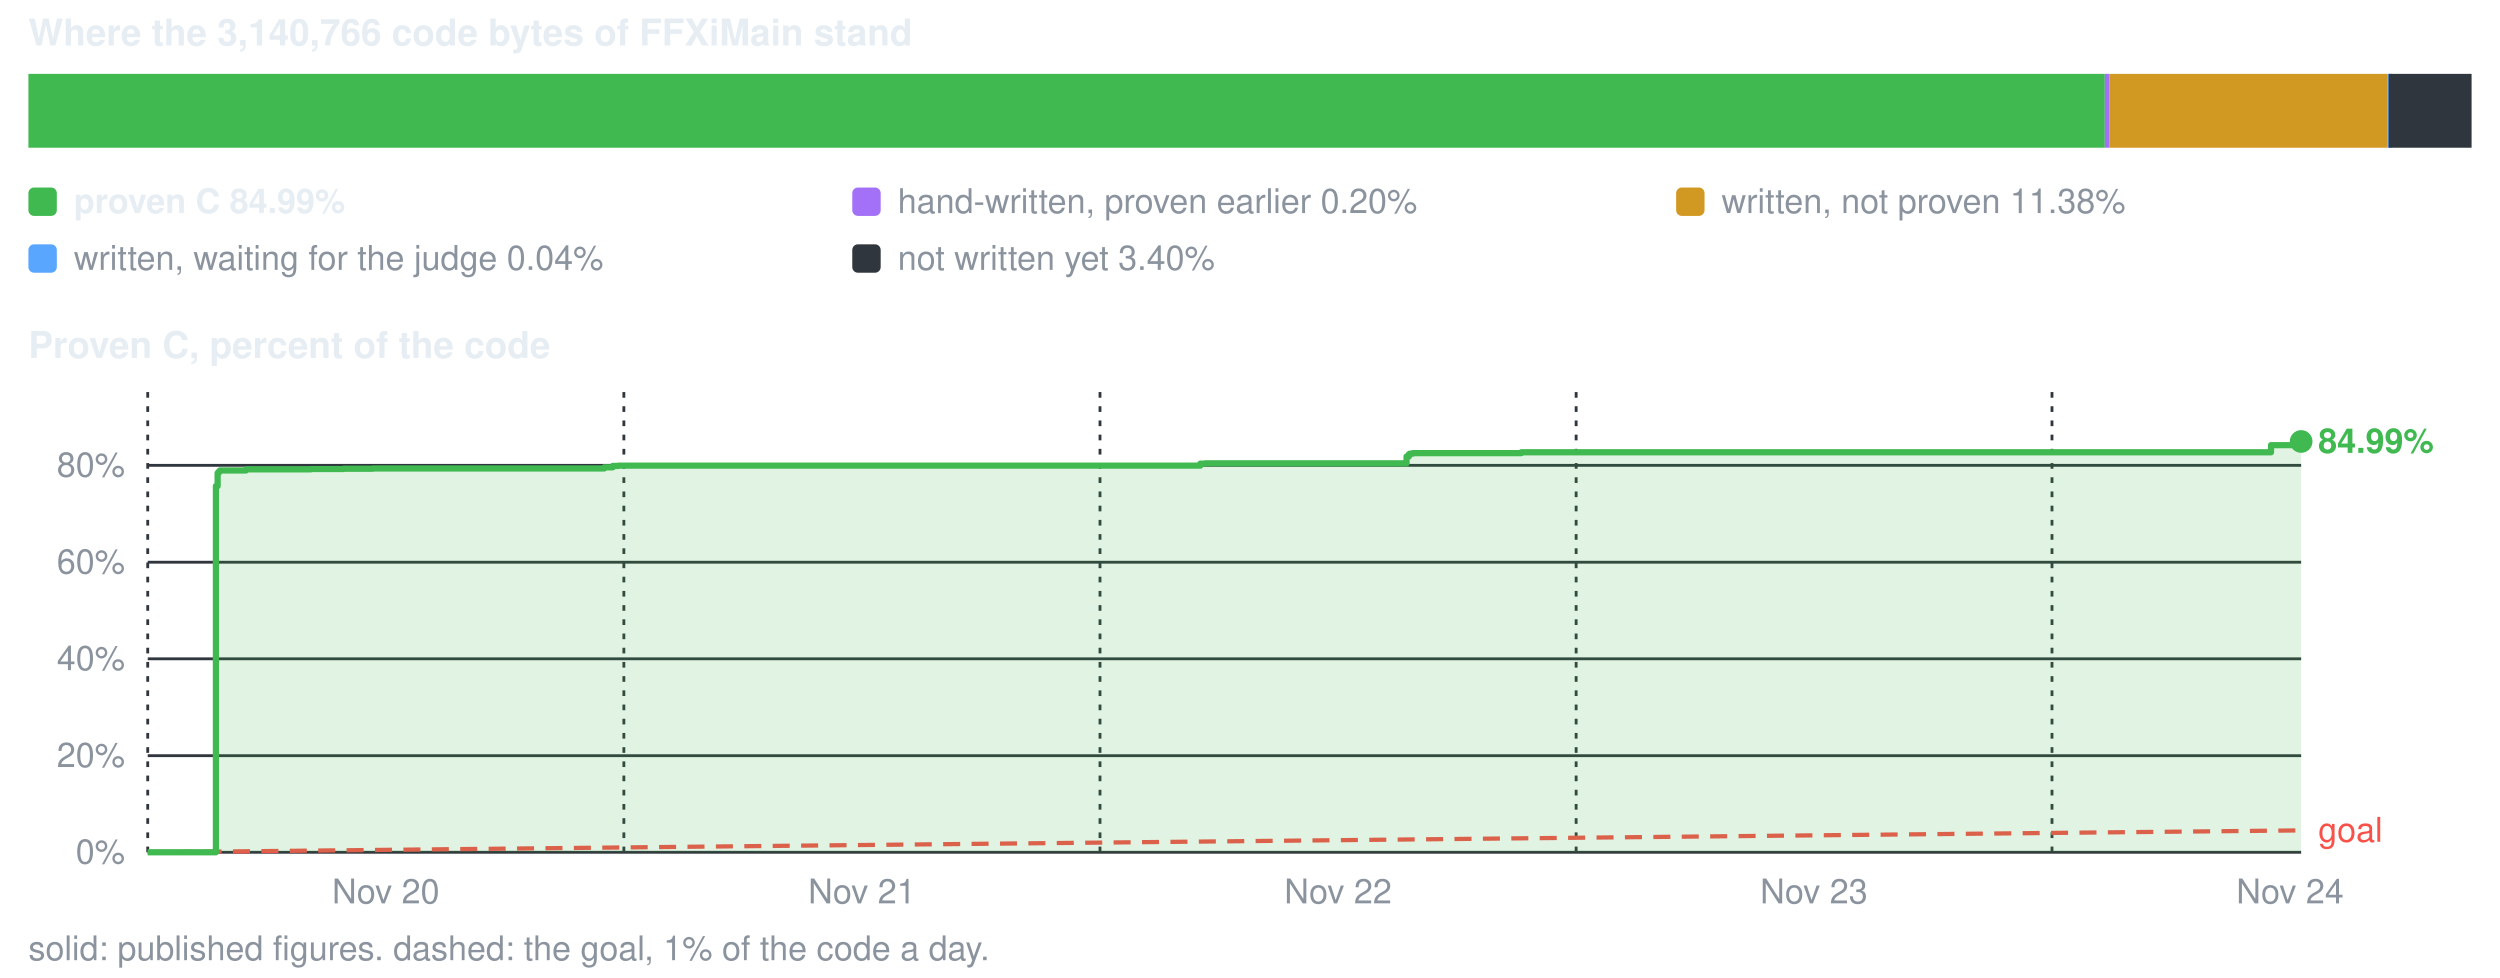
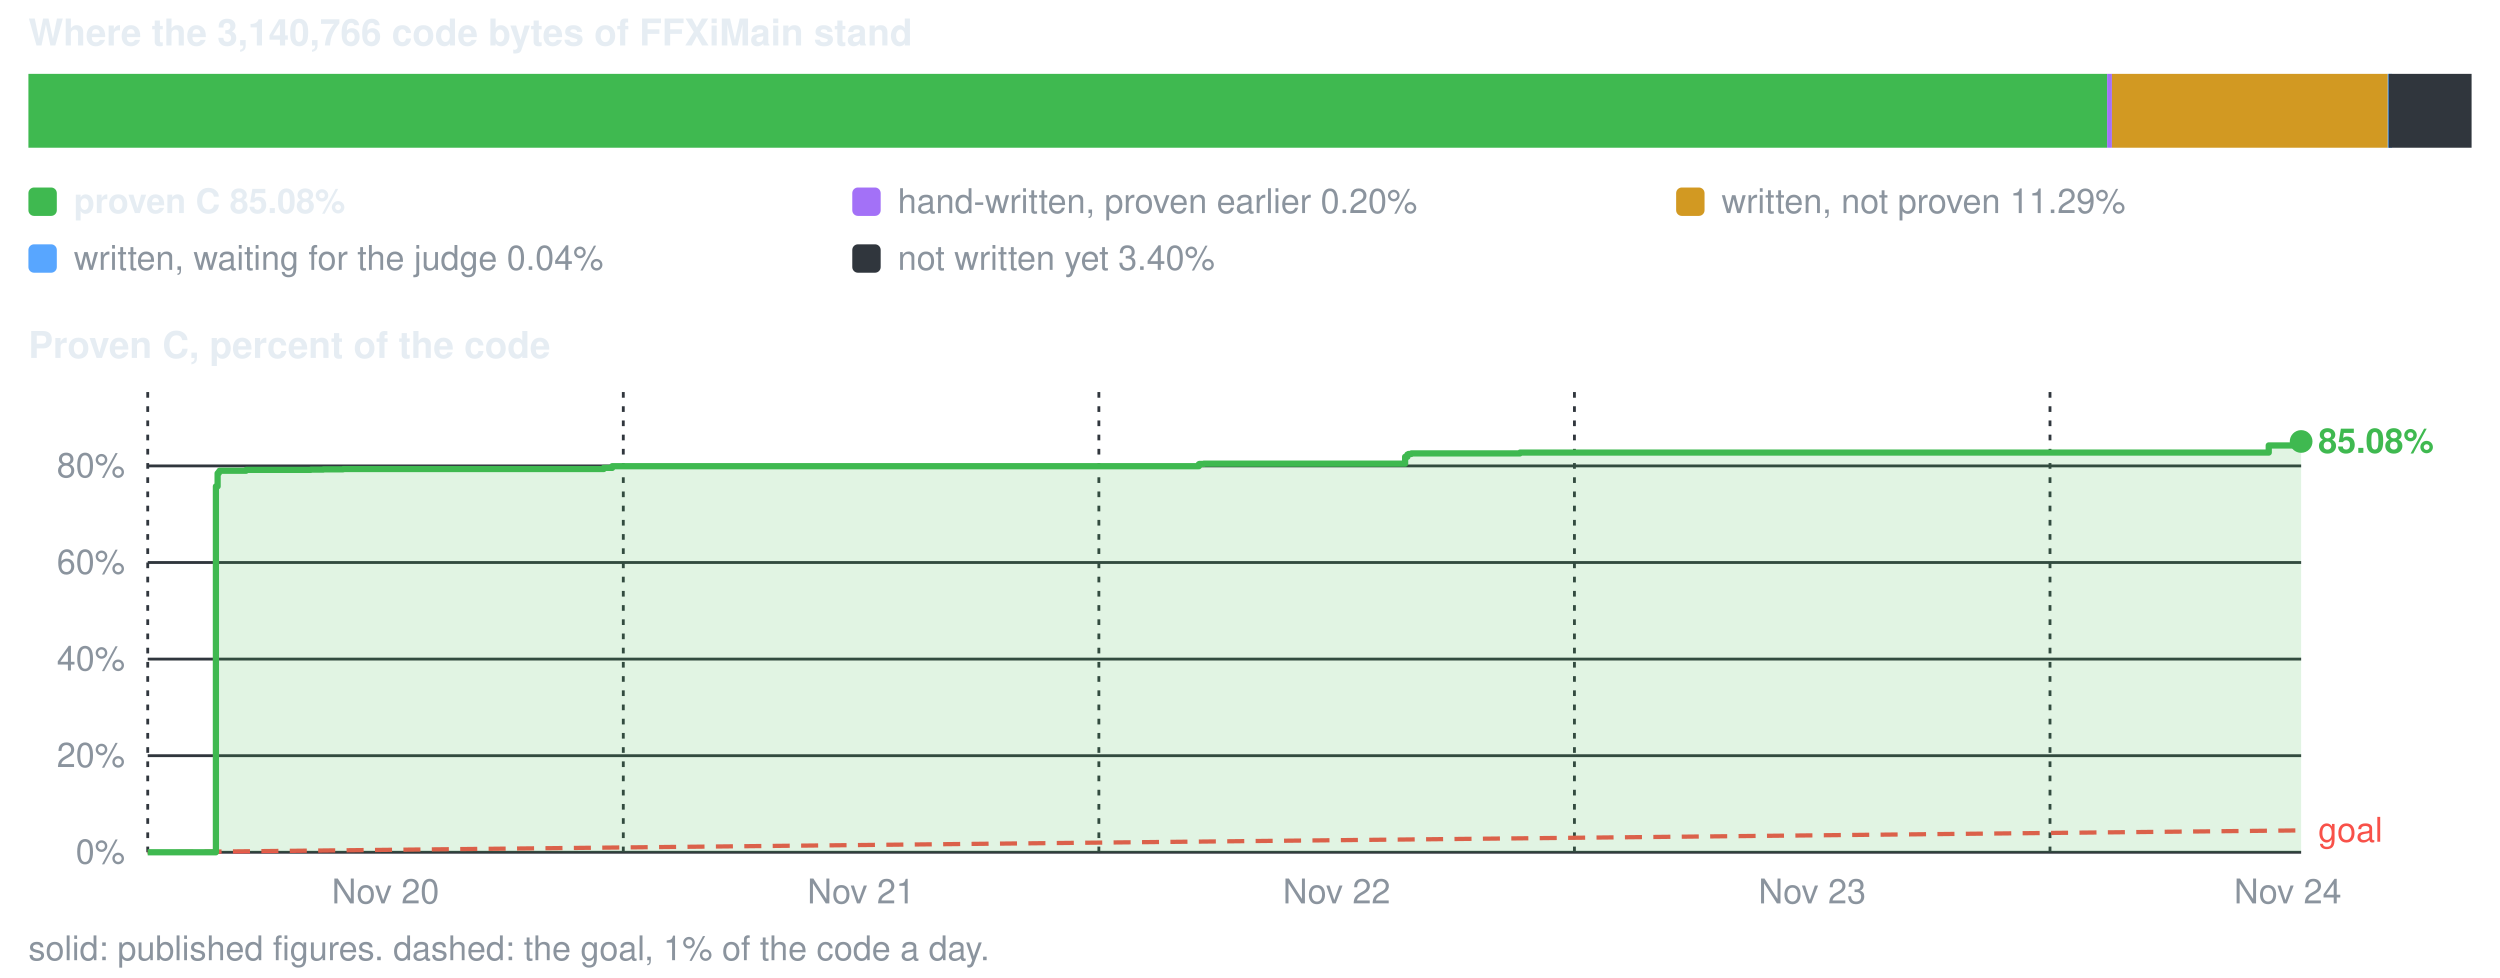
<svg xmlns="http://www.w3.org/2000/svg" viewBox="0 0 880 344" width="880" height="344" role="img" aria-label="conversion progress">
  <style>text{font-family:-apple-system,BlinkMacSystemFont,'Segoe UI',Helvetica,Arial,sans-serif;font-size:12px;fill:#8b949e}.s{fill:#e6edf3;font-weight:600}.b{font-size:13px}</style>
  <text x="10" y="16" class="s b">Where the 3,140,766 code bytes of FFXiMain stand</text>
-   <rect x="10.0" y="26" width="730.9" height="26" fill="#3fb950" />
-   <rect x="740.9" y="26" width="1.7" height="26" fill="#a371f7" />
-   <rect x="742.6" y="26" width="97.9" height="26" fill="#d29922" />
+   <rect x="10.0" y="26" width="731.7" height="26" fill="#3fb950" />
+   <rect x="741.7" y="26" width="1.7" height="26" fill="#a371f7" />
+   <rect x="743.4" y="26" width="97.1" height="26" fill="#d29922" />
  <rect x="840.5" y="26" width="1.5" height="26" fill="#58a6ff" />
  <rect x="840.8" y="26" width="29.2" height="26" fill="#30363d" />
  <rect x="10" y="66" width="10" height="10" rx="2" fill="#3fb950" />
-   <text x="26" y="75" class="s">proven C 84.99%</text>
+   <text x="26" y="75" class="s">proven C 85.08%</text>
  <rect x="300" y="66" width="10" height="10" rx="2" fill="#a371f7" />
  <text x="316" y="75">hand-written, proven earlier 0.20%</text>
  <rect x="590" y="66" width="10" height="10" rx="2" fill="#d29922" />
-   <text x="606" y="75">written, not proven 11.38%</text>
+   <text x="606" y="75">written, not proven 11.29%</text>
  <rect x="10" y="86" width="10" height="10" rx="2" fill="#58a6ff" />
  <text x="26" y="95">written, waiting for the judge 0.04%</text>
  <rect x="300" y="86" width="10" height="10" rx="2" fill="#30363d" />
  <text x="316" y="95">not written yet 3.40%</text>
  <text x="10" y="126" class="s b">Proven C, percent of the code</text>
  <line x1="52" y1="300.0" x2="810" y2="300.0" stroke="#30363d" stroke-width="1" />
  <text x="44" y="304.0" text-anchor="end">0%</text>
  <line x1="52" y1="266.0" x2="810" y2="266.0" stroke="#30363d" stroke-width="1" />
  <text x="44" y="270.0" text-anchor="end">20%</text>
-   <line x1="52" y1="231.9" x2="810" y2="231.9" stroke="#30363d" stroke-width="1" />
-   <text x="44" y="235.9" text-anchor="end">40%</text>
-   <line x1="52" y1="197.9" x2="810" y2="197.9" stroke="#30363d" stroke-width="1" />
-   <text x="44" y="201.9" text-anchor="end">60%</text>
-   <line x1="52" y1="163.8" x2="810" y2="163.8" stroke="#30363d" stroke-width="1" />
-   <text x="44" y="167.8" text-anchor="end">80%</text>
+   <line x1="52" y1="232.0" x2="810" y2="232.0" stroke="#30363d" stroke-width="1" />
+   <text x="44" y="236.0" text-anchor="end">40%</text>
+   <line x1="52" y1="198.0" x2="810" y2="198.0" stroke="#30363d" stroke-width="1" />
+   <text x="44" y="202.0" text-anchor="end">60%</text>
+   <line x1="52" y1="164.0" x2="810" y2="164.0" stroke="#30363d" stroke-width="1" />
+   <text x="44" y="168.0" text-anchor="end">80%</text>
  <line x1="52.0" y1="138" x2="52.0" y2="300" stroke="#30363d" stroke-width="1" stroke-dasharray="2 3" />
-   <text x="135.8" y="318" text-anchor="middle">Nov 20</text>
-   <line x1="219.6" y1="138" x2="219.6" y2="300" stroke="#30363d" stroke-width="1" stroke-dasharray="2 3" />
-   <text x="303.4" y="318" text-anchor="middle">Nov 21</text>
-   <line x1="387.2" y1="138" x2="387.2" y2="300" stroke="#30363d" stroke-width="1" stroke-dasharray="2 3" />
-   <text x="471.0" y="318" text-anchor="middle">Nov 22</text>
-   <line x1="554.8" y1="138" x2="554.8" y2="300" stroke="#30363d" stroke-width="1" stroke-dasharray="2 3" />
-   <text x="638.5" y="318" text-anchor="middle">Nov 23</text>
-   <line x1="722.3" y1="138" x2="722.3" y2="300" stroke="#30363d" stroke-width="1" stroke-dasharray="2 3" />
-   <text x="806.1" y="318" text-anchor="middle">Nov 24</text>
+   <text x="135.7" y="318" text-anchor="middle">Nov 20</text>
+   <line x1="219.4" y1="138" x2="219.4" y2="300" stroke="#30363d" stroke-width="1" stroke-dasharray="2 3" />
+   <text x="303.1" y="318" text-anchor="middle">Nov 21</text>
+   <line x1="386.8" y1="138" x2="386.8" y2="300" stroke="#30363d" stroke-width="1" stroke-dasharray="2 3" />
+   <text x="470.5" y="318" text-anchor="middle">Nov 22</text>
+   <line x1="554.2" y1="138" x2="554.2" y2="300" stroke="#30363d" stroke-width="1" stroke-dasharray="2 3" />
+   <text x="637.9" y="318" text-anchor="middle">Nov 23</text>
+   <line x1="721.6" y1="138" x2="721.6" y2="300" stroke="#30363d" stroke-width="1" stroke-dasharray="2 3" />
+   <text x="805.3" y="318" text-anchor="middle">Nov 24</text>
  <line x1="52.0" y1="300.0" x2="810.0" y2="292.3" stroke="#f85149" stroke-width="1.5" stroke-dasharray="6 4" />
  <text x="816.0" y="296.3" style="fill:#f85149">goal</text>
-   <path d="M52.0 300.0 H76.0 V171.1 H76.6 V166.5 H77.0 V166.0 H77.2 V165.9 H77.4 V165.6 H77.4 V165.6 H86.6 V165.2 H90.0 V165.2 H93.8 V165.2 H93.8 V165.2 H96.4 V165.2 H101.8 V165.2 H105.5 V165.2 H109.5 V165.1 H113.8 V165.1 H120.9 V165.0 H131.2 V164.9 H144.6 V164.9 H212.7 V164.5 H212.8 V164.5 H215.7 V164.0 H217.7 V163.9 H221.5 V163.9 H420.7 V163.9 H422.5 V163.2 H422.6 V163.2 H422.6 V163.2 H424.2 V163.1 H426.2 V163.1 H437.1 V163.1 H495.1 V160.7 H495.9 V159.9 H496.2 V159.7 H496.3 V159.7 H496.4 V159.7 H497.3 V159.5 H503.0 V159.5 H535.5 V159.2 H535.6 V159.2 H535.7 V159.2 H544.9 V159.2 H673.5 V159.2 H673.6 V159.2 H681.8 V159.2 H799.4 V156.7 H809.0 V155.8 H809.8 V155.4 H810.0 V155.4 H810.0 V155.4 V300.0 H52.0 Z" fill="#3fb950" fill-opacity="0.16" />
-   <path d="M52.0 300.0 H76.0 V171.1 H76.6 V166.5 H77.0 V166.0 H77.2 V165.9 H77.4 V165.6 H77.4 V165.6 H86.6 V165.2 H90.0 V165.2 H93.8 V165.2 H93.8 V165.2 H96.4 V165.2 H101.8 V165.2 H105.5 V165.2 H109.5 V165.1 H113.8 V165.1 H120.9 V165.0 H131.2 V164.9 H144.6 V164.9 H212.7 V164.5 H212.8 V164.5 H215.7 V164.0 H217.7 V163.9 H221.5 V163.9 H420.7 V163.9 H422.5 V163.2 H422.6 V163.2 H422.6 V163.2 H424.2 V163.1 H426.2 V163.1 H437.1 V163.1 H495.1 V160.7 H495.9 V159.9 H496.2 V159.7 H496.3 V159.7 H496.4 V159.7 H497.3 V159.5 H503.0 V159.5 H535.5 V159.2 H535.6 V159.2 H535.7 V159.2 H544.9 V159.2 H673.5 V159.2 H673.6 V159.2 H681.8 V159.2 H799.4 V156.7 H809.0 V155.8 H809.8 V155.4 H810.0 V155.4 H810.0 V155.4" fill="none" stroke="#3fb950" stroke-width="2.2" stroke-linejoin="round" />
+   <path d="M52.0 300.0 H76.0 V171.2 H76.6 V166.6 H77.0 V166.1 H77.2 V166.0 H77.3 V165.7 H77.4 V165.7 H86.6 V165.4 H90.0 V165.4 H93.8 V165.4 H93.8 V165.4 H96.4 V165.4 H101.7 V165.4 H105.5 V165.4 H109.4 V165.3 H113.8 V165.2 H120.8 V165.1 H131.1 V165.1 H144.5 V165.1 H212.5 V164.7 H212.7 V164.7 H215.5 V164.1 H217.5 V164.1 H221.3 V164.1 H420.3 V164.1 H422.0 V163.4 H422.2 V163.3 H422.2 V163.3 H423.8 V163.2 H425.8 V163.2 H436.6 V163.2 H494.6 V160.8 H495.4 V160.0 H495.7 V159.9 H495.8 V159.8 H495.9 V159.8 H496.8 V159.6 H502.5 V159.6 H535.0 V159.4 H535.1 V159.3 H535.1 V159.3 H544.4 V159.3 H672.8 V159.3 H672.9 V159.3 H681.1 V159.3 H798.6 V156.8 H808.2 V156.0 H809.0 V155.6 H809.1 V155.5 H809.2 V155.5 H810.0 V155.4 V300.0 H52.0 Z" fill="#3fb950" fill-opacity="0.16" />
+   <path d="M52.0 300.0 H76.0 V171.2 H76.6 V166.6 H77.0 V166.1 H77.2 V166.0 H77.3 V165.7 H77.4 V165.7 H86.6 V165.4 H90.0 V165.4 H93.8 V165.4 H93.8 V165.4 H96.4 V165.4 H101.7 V165.4 H105.5 V165.4 H109.4 V165.3 H113.8 V165.2 H120.8 V165.1 H131.1 V165.1 H144.5 V165.1 H212.5 V164.7 H212.7 V164.7 H215.5 V164.1 H217.5 V164.1 H221.3 V164.1 H420.3 V164.1 H422.0 V163.4 H422.2 V163.3 H422.2 V163.3 H423.8 V163.2 H425.8 V163.2 H436.6 V163.2 H494.6 V160.8 H495.4 V160.0 H495.7 V159.9 H495.8 V159.8 H495.9 V159.8 H496.8 V159.6 H502.5 V159.6 H535.0 V159.4 H535.1 V159.3 H535.1 V159.3 H544.4 V159.3 H672.8 V159.3 H672.9 V159.3 H681.1 V159.3 H798.6 V156.8 H808.2 V156.0 H809.0 V155.6 H809.1 V155.5 H809.2 V155.5 H810.0 V155.4" fill="none" stroke="#3fb950" stroke-width="2.2" stroke-linejoin="round" />
  <circle cx="810.0" cy="155.4" r="4" fill="#3fb950" />
-   <text x="816.0" y="159.4" class="s" style="fill:#3fb950">84.99%</text>
+   <text x="816.0" y="159.4" class="s" style="fill:#3fb950">85.08%</text>
  <text x="10" y="338">solid: published figures. dashed: the goal, 1% of the code a day.</text>
</svg>
